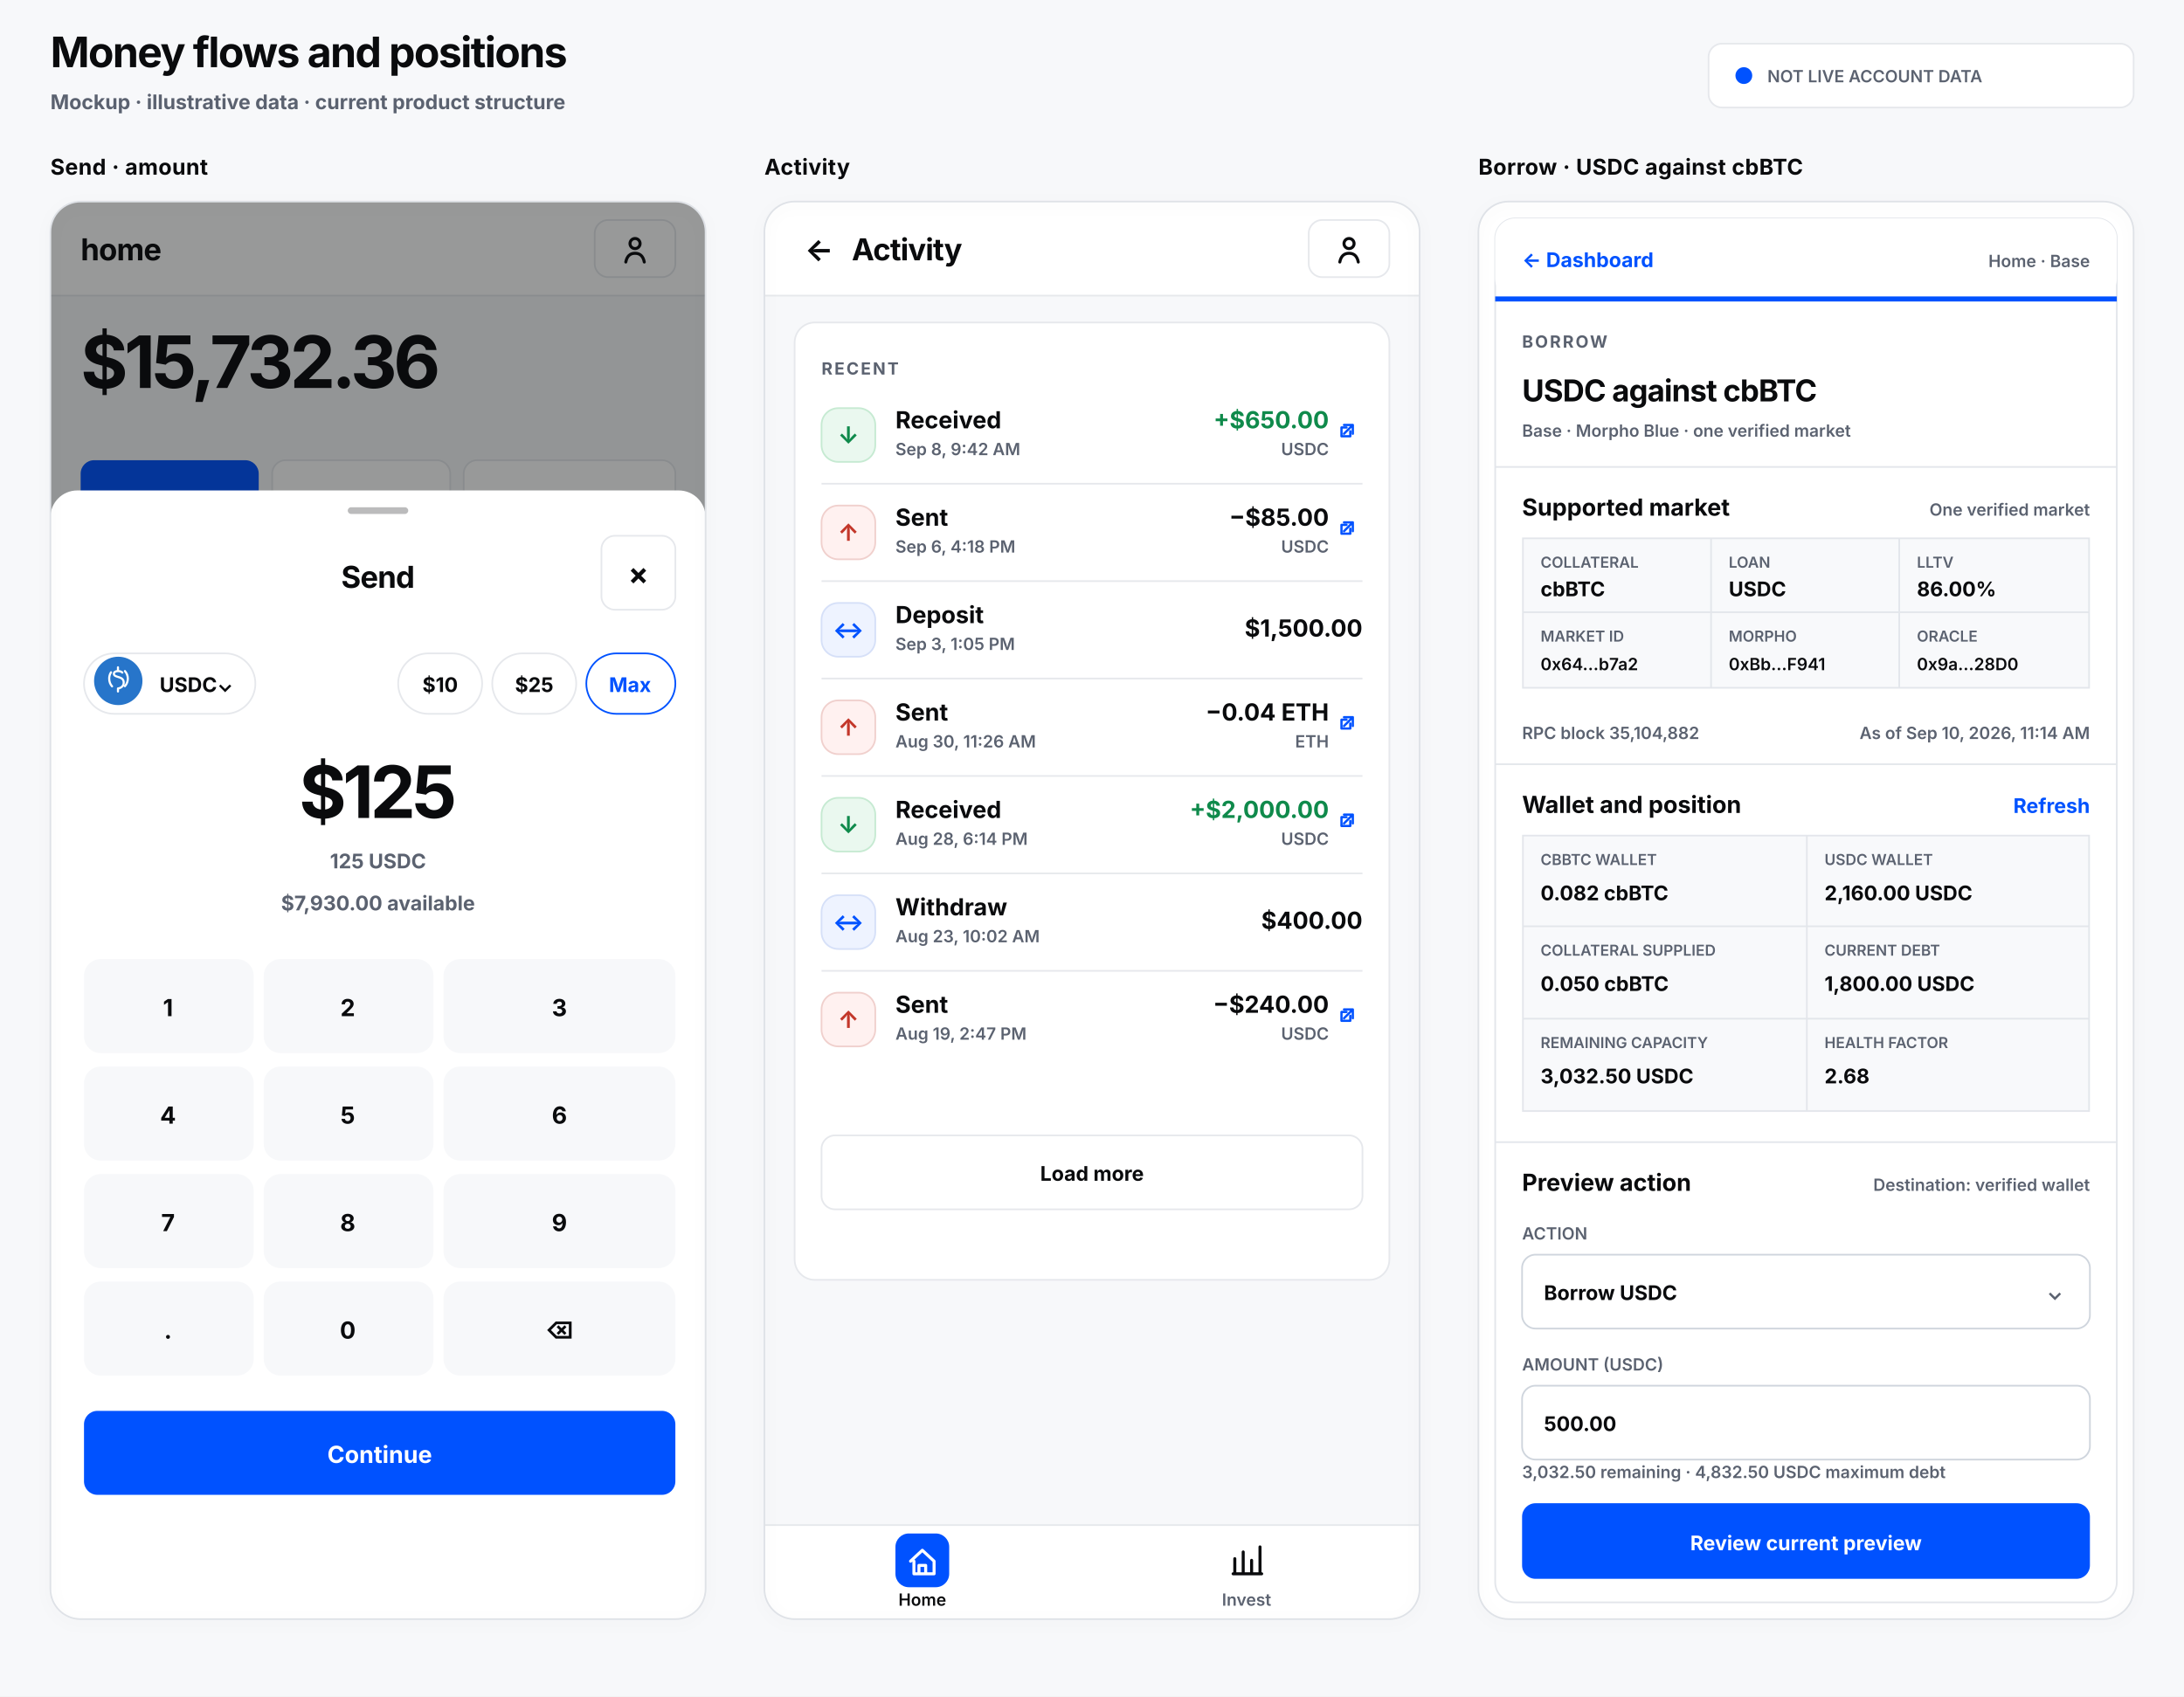
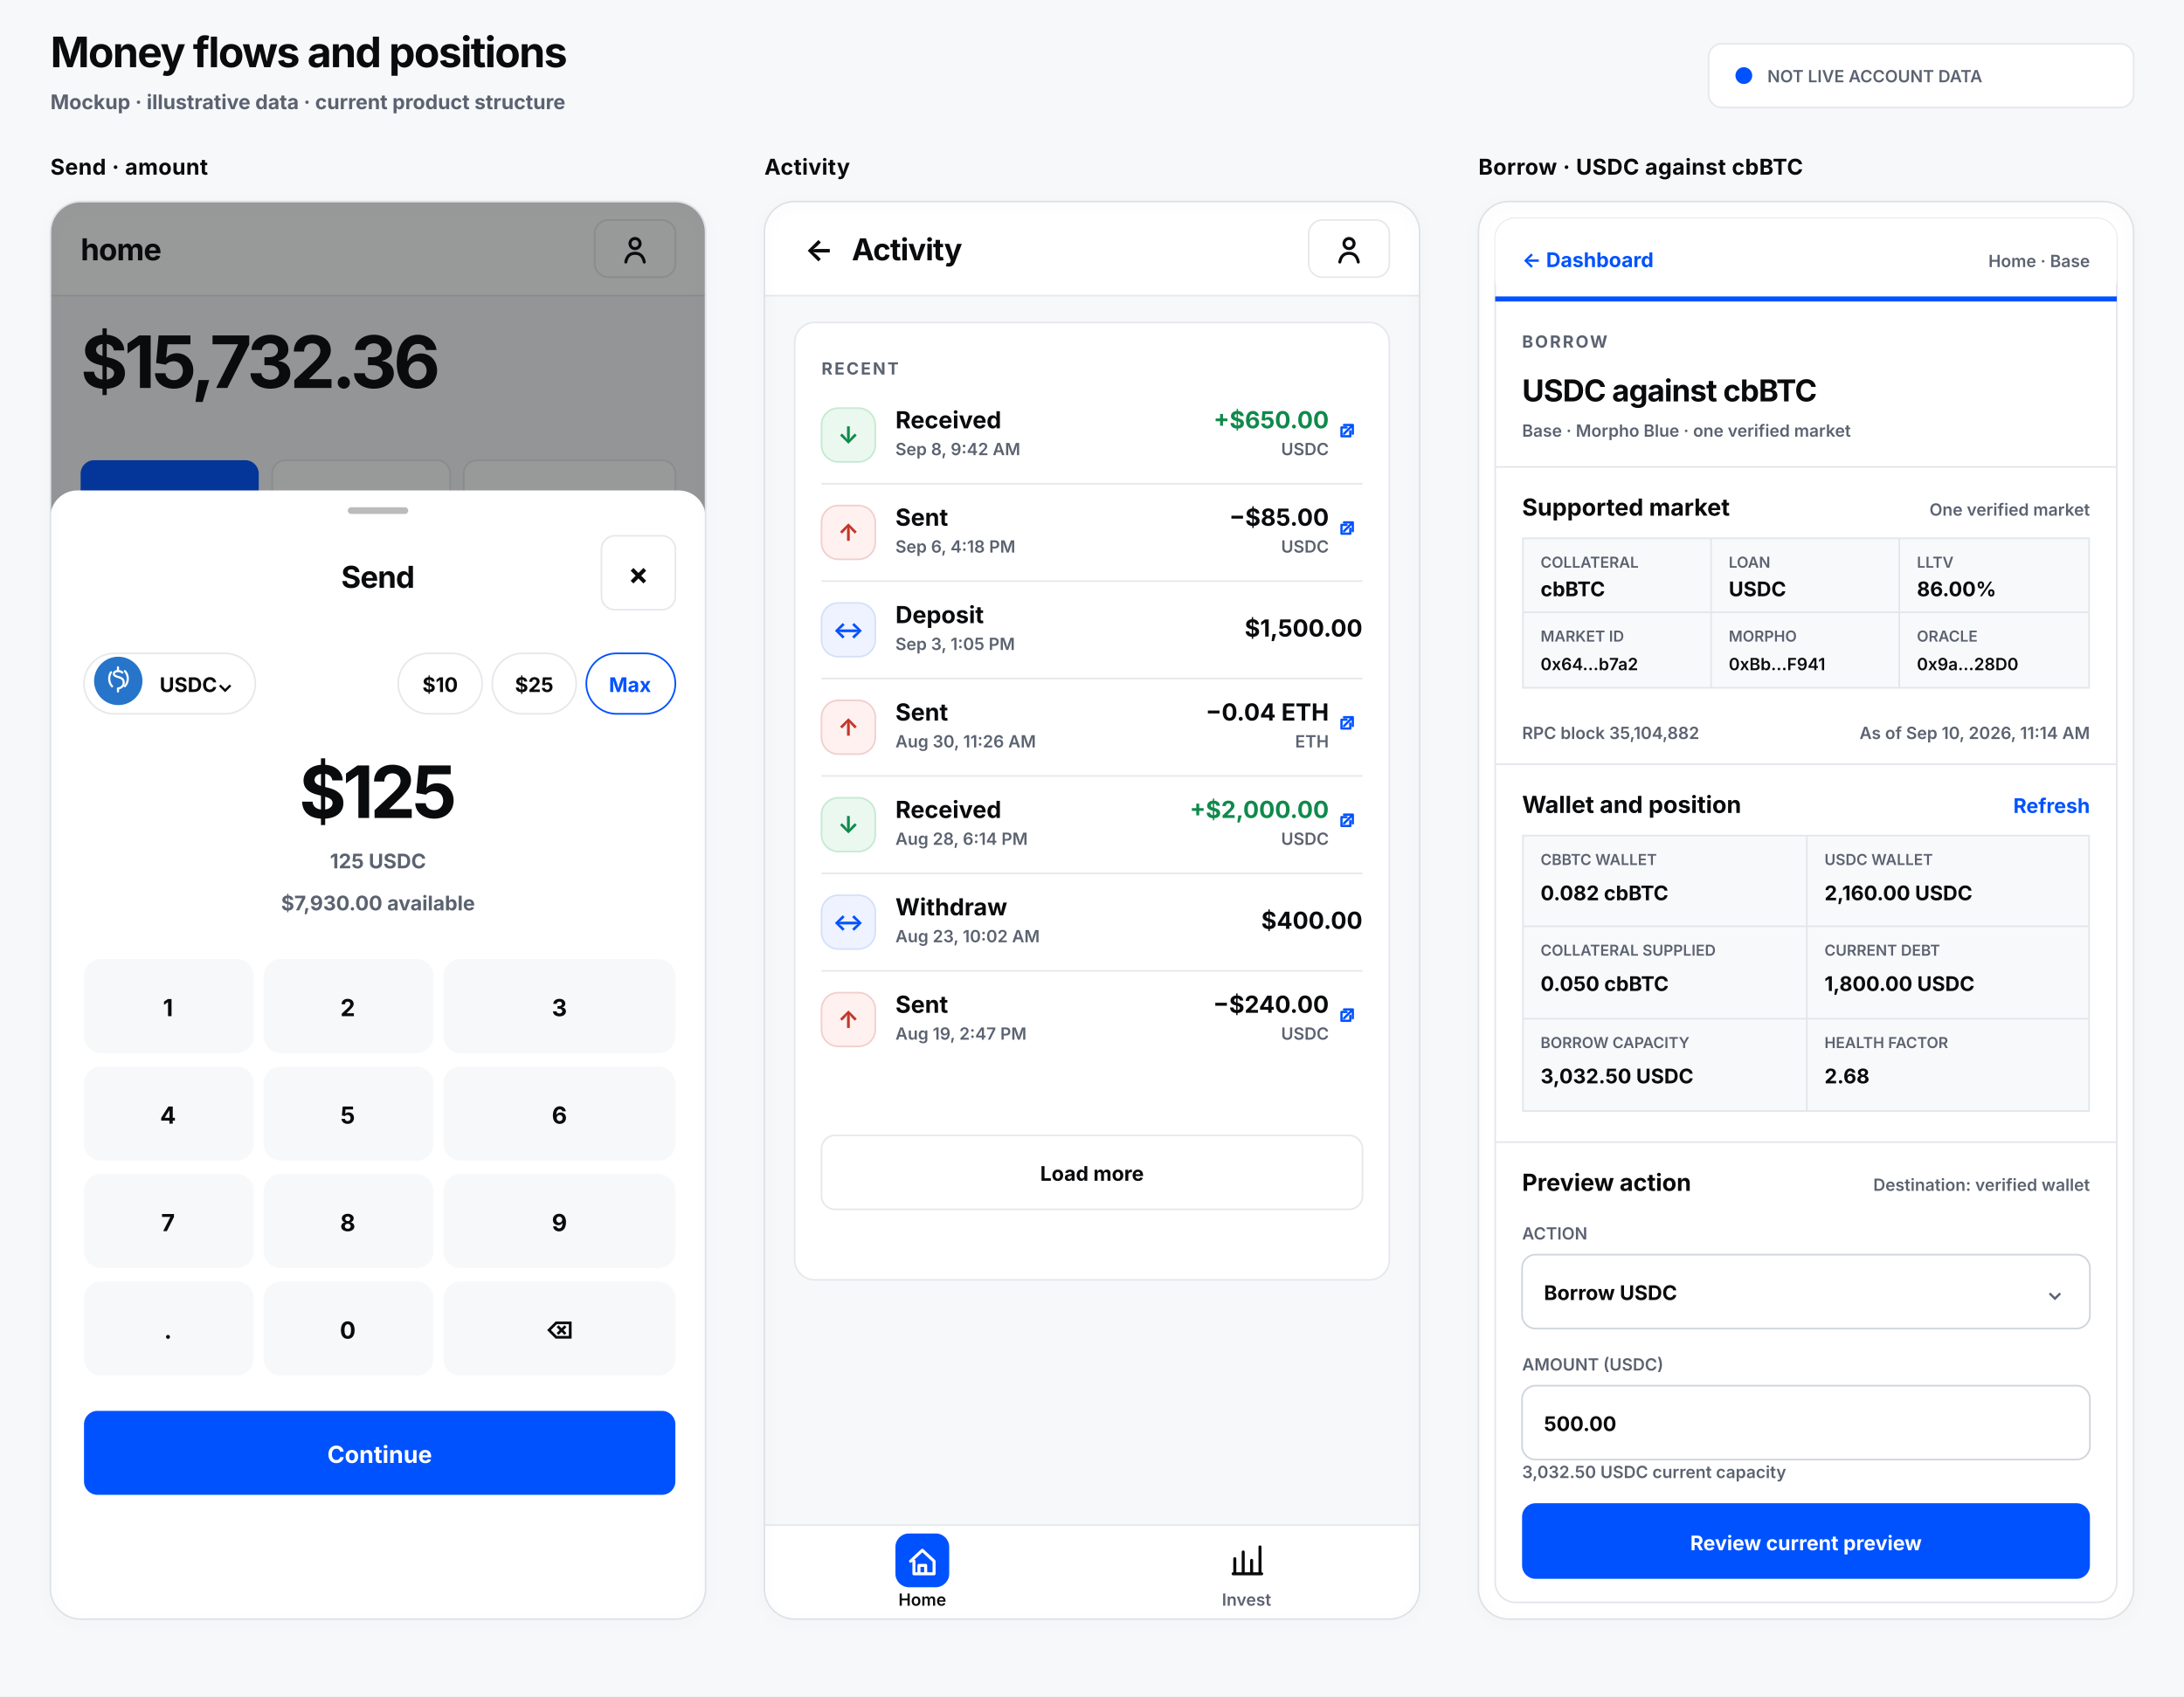
<svg xmlns="http://www.w3.org/2000/svg" width="1300" height="1010" viewBox="0 0 1300 1010" role="img" aria-labelledby="flows-title flows-desc">
  <defs>
    <style>
      .t{font-family:ui-sans-serif,-apple-system,BlinkMacSystemFont,"Segoe UI",sans-serif;fill:#0a0b0d}.muted{fill:#5b6270}.white{fill:#fff}.blue{fill:#0052ff}.green{fill:#0f8a4b}.red{fill:#c3372a}.label{font-size:14px;font-weight:720}.tiny{font-size:10px;font-weight:600}.micro{font-size:9px;font-weight:600}.small{font-size:12px;font-weight:650}.body{font-size:14px;font-weight:650}.heading{font-size:18px;font-weight:750;letter-spacing:-.4px}.amount{font-size:43px;font-weight:750;letter-spacing:-2.2px}.sheettitle{font-size:25px;font-weight:750;letter-spacing:-.8px}.caption{font-size:13px;font-weight:750;letter-spacing:.2px}.upper{font-size:10px;font-weight:750;letter-spacing:1.1px}.hair{stroke:#e6e8ec;stroke-width:1}.icon{fill:none;stroke:currentColor;stroke-width:1.8;stroke-linecap:round;stroke-linejoin:round}
    </style>
    <filter id="lift" x="-10%" y="-10%" width="120%" height="120%">
      <feDropShadow dx="0" dy="2" stdDeviation="4" flood-color="#0a0b0d" flood-opacity=".08" />
    </filter>
    <clipPath id="clip-send">
      <rect x="30" y="120" width="390" height="844" rx="18" />
    </clipPath>
    <clipPath id="clip-activity">
      <rect x="455" y="120" width="390" height="844" rx="18" />
    </clipPath>
    <clipPath id="clip-borrow">
      <rect x="880" y="120" width="390" height="844" rx="18" />
    </clipPath>
    <g id="home-icon">
      <path class="icon" d="M3 10.5 10 4l7 6.5V18H5v-7.5M8 18v-5h4v5" />
    </g>
    <g id="chart-icon">
      <path class="icon" d="M3 17V9m5 8V5m5 12v-7m5 7V2M2 18h17" />
    </g>
    <g id="user-icon">
      <circle class="icon" cx="10" cy="7" r="3" />
      <path class="icon" d="M4.5 18c.7-3.5 2.5-5.2 5.5-5.2s4.8 1.7 5.5 5.2" />
    </g>
    <g id="coin-usdc">
      <circle cx="16" cy="16" r="16" fill="#2775ca" />
      <path d="M18.7 10.5c-.7-.7-1.7-1-2.9-1-1.7 0-2.7.7-2.7 1.8 0 2.8 6.5 1.2 6.5 5.8 0 2.1-1.5 3.6-3.8 3.9M15.8 7v2.3m0 11.8V23M11.2 10.3A7.5 7.5 0 0 0 10 14.5c0 2 .7 3.8 1.9 5.1M20.4 9.5a7.5 7.5 0 0 1 0 10" fill="none" stroke="#fff" stroke-width="1.4" stroke-linecap="round" />
    </g>
    <g id="ext">
      <path class="icon" d="M4 4h7v7M11 4 4 11M9 9v4H2V6h4" />
    </g>
  </defs>
  <rect width="1300" height="1010" fill="#f7f8fa" />
  <text x="30" y="40" class="t sheettitle">Money flows and positions</text>
  <text x="30" y="65" class="t small muted">Mockup · illustrative data · current product structure</text>
  <rect x="1017" y="26" width="253" height="38" rx="8" fill="#fff" stroke="#e6e8ec" />
  <circle cx="1038" cy="45" r="5" fill="#0052ff" />
  <text x="1052" y="49" class="t tiny muted">NOT LIVE ACCOUNT DATA</text>
  <text x="30" y="104" class="t caption">Send · amount</text>
  <text x="455" y="104" class="t caption">Activity</text>
  <text x="880" y="104" class="t caption">Borrow · USDC against cbBTC</text>
  <g clip-path="url(#clip-send)">
    <rect x="30" y="120" width="390" height="844" fill="#f7f8fa" />
    <rect x="30" y="120" width="390" height="56" fill="#fff" />
    <path d="M30 176h390" class="hair" />
    <text x="48" y="155" class="t heading">home</text>
    <rect x="354" y="131" width="48" height="34" rx="8" fill="#fff" stroke="#e6e8ec" />
    <g transform="translate(368 138)" style="color:#0a0b0d">
      <use href="#user-icon" />
    </g>
    <text x="48" y="231" class="t amount">$15,732.36</text>
    <rect x="48" y="274" width="106" height="48" rx="8" fill="#0052ff" />
    <text x="101" y="303" class="t small white" text-anchor="middle">Add money</text>
    <rect x="162" y="274" width="106" height="48" rx="8" fill="#fff" stroke="#e6e8ec" />
    <text x="215" y="303" class="t small" text-anchor="middle">Send</text>
    <rect x="276" y="274" width="126" height="48" rx="8" fill="#fff" stroke="#e6e8ec" />
    <text x="339" y="303" class="t small" text-anchor="middle">Receive</text>
    <rect x="48" y="338" width="354" height="160" rx="12" fill="#fff" stroke="#e6e8ec" />
    <text x="64" y="367" class="t upper muted">BALANCES</text>
    <g transform="translate(64 386)">
      <use href="#coin-usdc" />
    </g>
    <text x="108" y="400" class="t body">USDC</text>
    <text x="384" y="400" class="t body" text-anchor="end">$7,930.00</text>
    <path d="M64 432h320" class="hair" />
    <text x="64" y="466" class="t body">Ethereum</text>
    <text x="384" y="466" class="t body" text-anchor="end">$4,552.36</text>
    <rect x="30" y="120" width="390" height="844" fill="#0a0b0d" opacity=".42" />
    <rect x="30" y="292" width="390" height="672" rx="16" fill="#fff" />
    <rect x="207" y="302" width="36" height="4" rx="2" fill="#0a0b0d" opacity=".28" />
    <text x="225" y="350" class="t heading" text-anchor="middle">Send</text>
    <rect x="358" y="319" width="44" height="44" rx="8" fill="#fff" stroke="#e6e8ec" />
    <text x="380" y="348" class="t heading" text-anchor="middle">×</text>
    <rect x="50" y="389" width="102" height="36" rx="18" fill="#fff" stroke="#e6e8ec" />
    <g transform="translate(56 391) scale(.9)">
      <use href="#coin-usdc" />
    </g>
    <text x="95" y="412" class="t small">USDC⌄</text>
    <rect x="237" y="389" width="50" height="36" rx="18" fill="#fff" stroke="#e6e8ec" />
    <text x="262" y="412" class="t small" text-anchor="middle">$10</text>
    <rect x="293" y="389" width="50" height="36" rx="18" fill="#fff" stroke="#e6e8ec" />
    <text x="318" y="412" class="t small" text-anchor="middle">$25</text>
    <rect x="349" y="389" width="53" height="36" rx="18" fill="#fff" stroke="#0052ff" />
    <text x="375" y="412" class="t small blue" text-anchor="middle">Max</text>
    <text x="225" y="487" class="t amount" text-anchor="middle">$125</text>
    <text x="225" y="517" class="t small muted" text-anchor="middle">125 USDC</text>
    <text x="225" y="542" class="t small muted" text-anchor="middle">$7,930.00 available</text>
    <g class="t body" text-anchor="middle">
      <g>
        <rect x="50" y="571" width="101" height="56" rx="10" fill="#f7f8fa" />
        <text x="100" y="605">1</text>
      </g>
      <g>
        <rect x="157" y="571" width="101" height="56" rx="10" fill="#f7f8fa" />
        <text x="207" y="605">2</text>
      </g>
      <g>
        <rect x="264" y="571" width="138" height="56" rx="10" fill="#f7f8fa" />
        <text x="333" y="605">3</text>
      </g>
      <g>
        <rect x="50" y="635" width="101" height="56" rx="10" fill="#f7f8fa" />
        <text x="100" y="669">4</text>
      </g>
      <g>
        <rect x="157" y="635" width="101" height="56" rx="10" fill="#f7f8fa" />
        <text x="207" y="669">5</text>
      </g>
      <g>
        <rect x="264" y="635" width="138" height="56" rx="10" fill="#f7f8fa" />
        <text x="333" y="669">6</text>
      </g>
      <g>
        <rect x="50" y="699" width="101" height="56" rx="10" fill="#f7f8fa" />
        <text x="100" y="733">7</text>
      </g>
      <g>
        <rect x="157" y="699" width="101" height="56" rx="10" fill="#f7f8fa" />
        <text x="207" y="733">8</text>
      </g>
      <g>
        <rect x="264" y="699" width="138" height="56" rx="10" fill="#f7f8fa" />
        <text x="333" y="733">9</text>
      </g>
      <g>
        <rect x="50" y="763" width="101" height="56" rx="10" fill="#f7f8fa" />
        <text x="100" y="797">.</text>
      </g>
      <g>
        <rect x="157" y="763" width="101" height="56" rx="10" fill="#f7f8fa" />
        <text x="207" y="797">0</text>
      </g>
      <g>
        <rect x="264" y="763" width="138" height="56" rx="10" fill="#f7f8fa" />
        <text x="333" y="797">⌫</text>
      </g>
    </g>
    <rect x="50" y="840" width="352" height="50" rx="8" fill="#0052ff" />
    <text x="226" y="871" class="t body white" text-anchor="middle">Continue</text>
  </g>
  <rect x="30" y="120" width="390" height="844" rx="18" fill="none" stroke="#dfe2e7" filter="url(#lift)" />
  <g clip-path="url(#clip-activity)">
    <rect x="455" y="120" width="390" height="844" fill="#f7f8fa" />
    <rect x="455" y="120" width="390" height="56" fill="#fff" />
    <path d="M455 176h390" class="hair" />
    <text x="479" y="155" class="t heading">←</text>
    <text x="507" y="155" class="t heading">Activity</text>
    <rect x="779" y="131" width="48" height="34" rx="8" fill="#fff" stroke="#e6e8ec" />
    <g transform="translate(793 138)" style="color:#0a0b0d">
      <use href="#user-icon" />
    </g>
    <rect x="473" y="192" width="354" height="570" rx="12" fill="#fff" stroke="#e6e8ec" />
    <text x="489" y="223" class="t upper muted">RECENT</text>
    <rect x="489" y="243" width="32" height="32" rx="10" fill="#eaf8ef" stroke="#c6ead2" />
    <text x="505" y="264" class="t body green" text-anchor="middle">↓</text>
    <text x="533" y="255" class="t body">Received</text>
    <text x="533" y="271" class="t tiny muted">Sep 8, 9:42 AM</text>
    <text x="791" y="255" class="t body green" text-anchor="end">+$650.00</text>
    <text x="791" y="271" class="t tiny muted" text-anchor="end">USDC</text>
    <g transform="translate(797 250) scale(.75)" style="color:#0052ff">
      <use href="#ext" />
    </g>
    <path d="M489 288h322" class="hair" />
    <rect x="489" y="301" width="32" height="32" rx="10" fill="#fff1f0" stroke="#f0d0cd" />
    <text x="505" y="322" class="t body red" text-anchor="middle">↑</text>
    <text x="533" y="313" class="t body">Sent</text>
    <text x="533" y="329" class="t tiny muted">Sep 6, 4:18 PM</text>
    <text x="791" y="313" class="t body" text-anchor="end">−$85.00</text>
    <text x="791" y="329" class="t tiny muted" text-anchor="end">USDC</text>
    <g transform="translate(797 308) scale(.75)" style="color:#0052ff">
      <use href="#ext" />
    </g>
    <path d="M489 346h322" class="hair" />
    <rect x="489" y="359" width="32" height="32" rx="10" fill="#eef3ff" stroke="#d6e0f8" />
    <text x="505" y="380" class="t body blue" text-anchor="middle">↔</text>
    <text x="533" y="371" class="t body">Deposit</text>
    <text x="533" y="387" class="t tiny muted">Sep 3, 1:05 PM</text>
    <text x="811" y="379" class="t body" text-anchor="end">$1,500.00</text>
    <path d="M489 404h322" class="hair" />
    <rect x="489" y="417" width="32" height="32" rx="10" fill="#fff1f0" stroke="#f0d0cd" />
    <text x="505" y="438" class="t body red" text-anchor="middle">↑</text>
    <text x="533" y="429" class="t body">Sent</text>
    <text x="533" y="445" class="t tiny muted">Aug 30, 11:26 AM</text>
    <text x="791" y="429" class="t body" text-anchor="end">−0.04 ETH</text>
    <text x="791" y="445" class="t tiny muted" text-anchor="end">ETH</text>
    <g transform="translate(797 424) scale(.75)" style="color:#0052ff">
      <use href="#ext" />
    </g>
    <path d="M489 462h322" class="hair" />
    <rect x="489" y="475" width="32" height="32" rx="10" fill="#eaf8ef" stroke="#c6ead2" />
    <text x="505" y="496" class="t body green" text-anchor="middle">↓</text>
    <text x="533" y="487" class="t body">Received</text>
    <text x="533" y="503" class="t tiny muted">Aug 28, 6:14 PM</text>
    <text x="791" y="487" class="t body green" text-anchor="end">+$2,000.00</text>
    <text x="791" y="503" class="t tiny muted" text-anchor="end">USDC</text>
    <g transform="translate(797 482) scale(.75)" style="color:#0052ff">
      <use href="#ext" />
    </g>
    <path d="M489 520h322" class="hair" />
    <rect x="489" y="533" width="32" height="32" rx="10" fill="#eef3ff" stroke="#d6e0f8" />
    <text x="505" y="554" class="t body blue" text-anchor="middle">↔</text>
    <text x="533" y="545" class="t body">Withdraw</text>
    <text x="533" y="561" class="t tiny muted">Aug 23, 10:02 AM</text>
    <text x="811" y="553" class="t body" text-anchor="end">$400.00</text>
    <path d="M489 578h322" class="hair" />
    <rect x="489" y="591" width="32" height="32" rx="10" fill="#fff1f0" stroke="#f0d0cd" />
    <text x="505" y="612" class="t body red" text-anchor="middle">↑</text>
    <text x="533" y="603" class="t body">Sent</text>
    <text x="533" y="619" class="t tiny muted">Aug 19, 2:47 PM</text>
    <text x="791" y="603" class="t body" text-anchor="end">−$240.00</text>
    <text x="791" y="619" class="t tiny muted" text-anchor="end">USDC</text>
    <g transform="translate(797 598) scale(.75)" style="color:#0052ff">
      <use href="#ext" />
    </g>
    <rect x="489" y="676" width="322" height="44" rx="8" fill="#fff" stroke="#e6e8ec" />
    <text x="650" y="703" class="t small" text-anchor="middle">Load more</text>
    <rect x="455" y="908" width="390" height="56" fill="#fff" />
    <path d="M455 908h390" class="hair" />
    <rect x="533" y="913" width="32" height="32" rx="8" fill="#0052ff" />
    <g transform="translate(539 919)" style="color:#fff">
      <use href="#home-icon" />
    </g>
    <text x="549" y="956" class="t tiny" text-anchor="middle">Home</text>
    <g transform="translate(732 919)" style="color:#0a0b0d">
      <use href="#chart-icon" />
    </g>
    <text x="742" y="956" class="t tiny muted" text-anchor="middle">Invest</text>
  </g>
  <rect x="455" y="120" width="390" height="844" rx="18" fill="none" stroke="#dfe2e7" filter="url(#lift)" />
  <g clip-path="url(#clip-borrow)">
    <rect x="880" y="120" width="390" height="844" fill="#fff" />
    <rect x="890" y="130" width="370" height="824" rx="12" fill="#fff" stroke="#e3e6eb" />
    <rect x="890" y="130" width="370" height="48" rx="12" fill="#fff" />
    <path d="M890 178h370" stroke="#e3e6eb" />
    <text x="906" y="159" class="t small blue">← Dashboard</text>
    <text x="1244" y="159" class="t tiny muted" text-anchor="end">Home · Base</text>
    <path d="M890 178h370" stroke="#0052ff" stroke-width="3" />
    <text x="906" y="207" class="t upper muted">BORROW</text>
    <text x="906" y="239" class="t heading" font-size="24">USDC against cbBTC</text>
    <text x="906" y="260" class="t tiny muted">Base · Morpho Blue · one verified market</text>
    <path d="M890 278h370" stroke="#e3e6eb" />
    <text x="906" y="307" class="t body">Supported market</text>
    <text x="1244" y="307" class="t tiny muted" text-anchor="end">One verified market</text>
    <rect x="906" y="320" width="338" height="90" fill="#e3e6eb" />
    <g>
      <rect x="907" y="321" width="111" height="43" fill="#f8f9fb" />
      <text x="917" y="338" class="t micro muted">COLLATERAL</text>
      <text x="917" y="355" class="t small">cbBTC</text>
      <rect x="1019" y="321" width="111" height="43" fill="#f8f9fb" />
      <text x="1029" y="338" class="t micro muted">LOAN</text>
      <text x="1029" y="355" class="t small">USDC</text>
      <rect x="1131" y="321" width="112" height="43" fill="#f8f9fb" />
      <text x="1141" y="338" class="t micro muted">LLTV</text>
      <text x="1141" y="355" class="t small">86.00%</text>
      <rect x="907" y="365" width="111" height="44" fill="#f8f9fb" />
      <text x="917" y="382" class="t micro muted">MARKET ID</text>
      <text x="917" y="399" class="t tiny">0x64…b7a2</text>
      <rect x="1019" y="365" width="111" height="44" fill="#f8f9fb" />
      <text x="1029" y="382" class="t micro muted">MORPHO</text>
      <text x="1029" y="399" class="t tiny">0xBb…F941</text>
      <rect x="1131" y="365" width="112" height="44" fill="#f8f9fb" />
      <text x="1141" y="382" class="t micro muted">ORACLE</text>
      <text x="1141" y="399" class="t tiny">0x9a…28D0</text>
    </g>
    <text x="906" y="440" class="t tiny muted">RPC block 35,104,882</text>
    <text x="1244" y="440" class="t tiny muted" text-anchor="end">As of Sep 10, 2026, 11:14 AM</text>
    <path d="M890 455h370" stroke="#e3e6eb" />
    <text x="906" y="484" class="t body">Wallet and position</text>
    <text x="1244" y="484" class="t small blue" text-anchor="end">Refresh</text>
    <rect x="906" y="497" width="338" height="165" fill="#e3e6eb" />
    <g>
      <rect x="907" y="498" width="168" height="53" fill="#f8f9fb" />
      <text x="917" y="515" class="t micro muted">CBBTC WALLET</text>
      <text x="917" y="536" class="t small">0.082 cbBTC</text>
      <rect x="1076" y="498" width="167" height="53" fill="#f8f9fb" />
      <text x="1086" y="515" class="t micro muted">USDC WALLET</text>
      <text x="1086" y="536" class="t small">2,160.00 USDC</text>
      <rect x="907" y="552" width="168" height="54" fill="#f8f9fb" />
      <text x="917" y="569" class="t micro muted">COLLATERAL SUPPLIED</text>
      <text x="917" y="590" class="t small">0.050 cbBTC</text>
      <rect x="1076" y="552" width="167" height="54" fill="#f8f9fb" />
      <text x="1086" y="569" class="t micro muted">CURRENT DEBT</text>
      <text x="1086" y="590" class="t small">1,800.00 USDC</text>
      <rect x="907" y="607" width="168" height="54" fill="#f8f9fb" />
-       <text x="917" y="624" class="t micro muted">REMAINING CAPACITY</text>
+       <text x="917" y="624" class="t micro muted">BORROW CAPACITY</text>
      <text x="917" y="645" class="t small">3,032.50 USDC</text>
      <rect x="1076" y="607" width="167" height="54" fill="#f8f9fb" />
      <text x="1086" y="624" class="t micro muted">HEALTH FACTOR</text>
      <text x="1086" y="645" class="t small">2.68</text>
    </g>
    <path d="M890 680h370" stroke="#e3e6eb" />
    <text x="906" y="709" class="t body">Preview action</text>
    <text x="1244" y="709" class="t tiny muted" text-anchor="end">Destination: verified wallet</text>
    <text x="906" y="738" class="t tiny muted">ACTION</text>
    <rect x="906" y="747" width="338" height="44" rx="8" fill="#fff" stroke="#cfd5dd" />
    <text x="919" y="774" class="t small">Borrow USDC</text>
    <text x="1228" y="774" class="t small muted" text-anchor="end">⌄</text>
    <text x="906" y="816" class="t tiny muted">AMOUNT (USDC)</text>
    <rect x="906" y="825" width="338" height="44" rx="8" fill="#fff" stroke="#cfd5dd" />
    <text x="919" y="852" class="t small">500.00</text>
-     <text x="906" y="880" class="t tiny muted">3,032.50 remaining · 4,832.50 USDC maximum debt</text>
+     <text x="906" y="880" class="t tiny muted">3,032.50 USDC current capacity</text>
    <rect x="906" y="895" width="338" height="45" rx="8" fill="#0052ff" />
    <text x="1075" y="923" class="t small white" text-anchor="middle">Review current preview</text>
  </g>
  <rect x="880" y="120" width="390" height="844" rx="18" fill="none" stroke="#dfe2e7" filter="url(#lift)" />
</svg>
